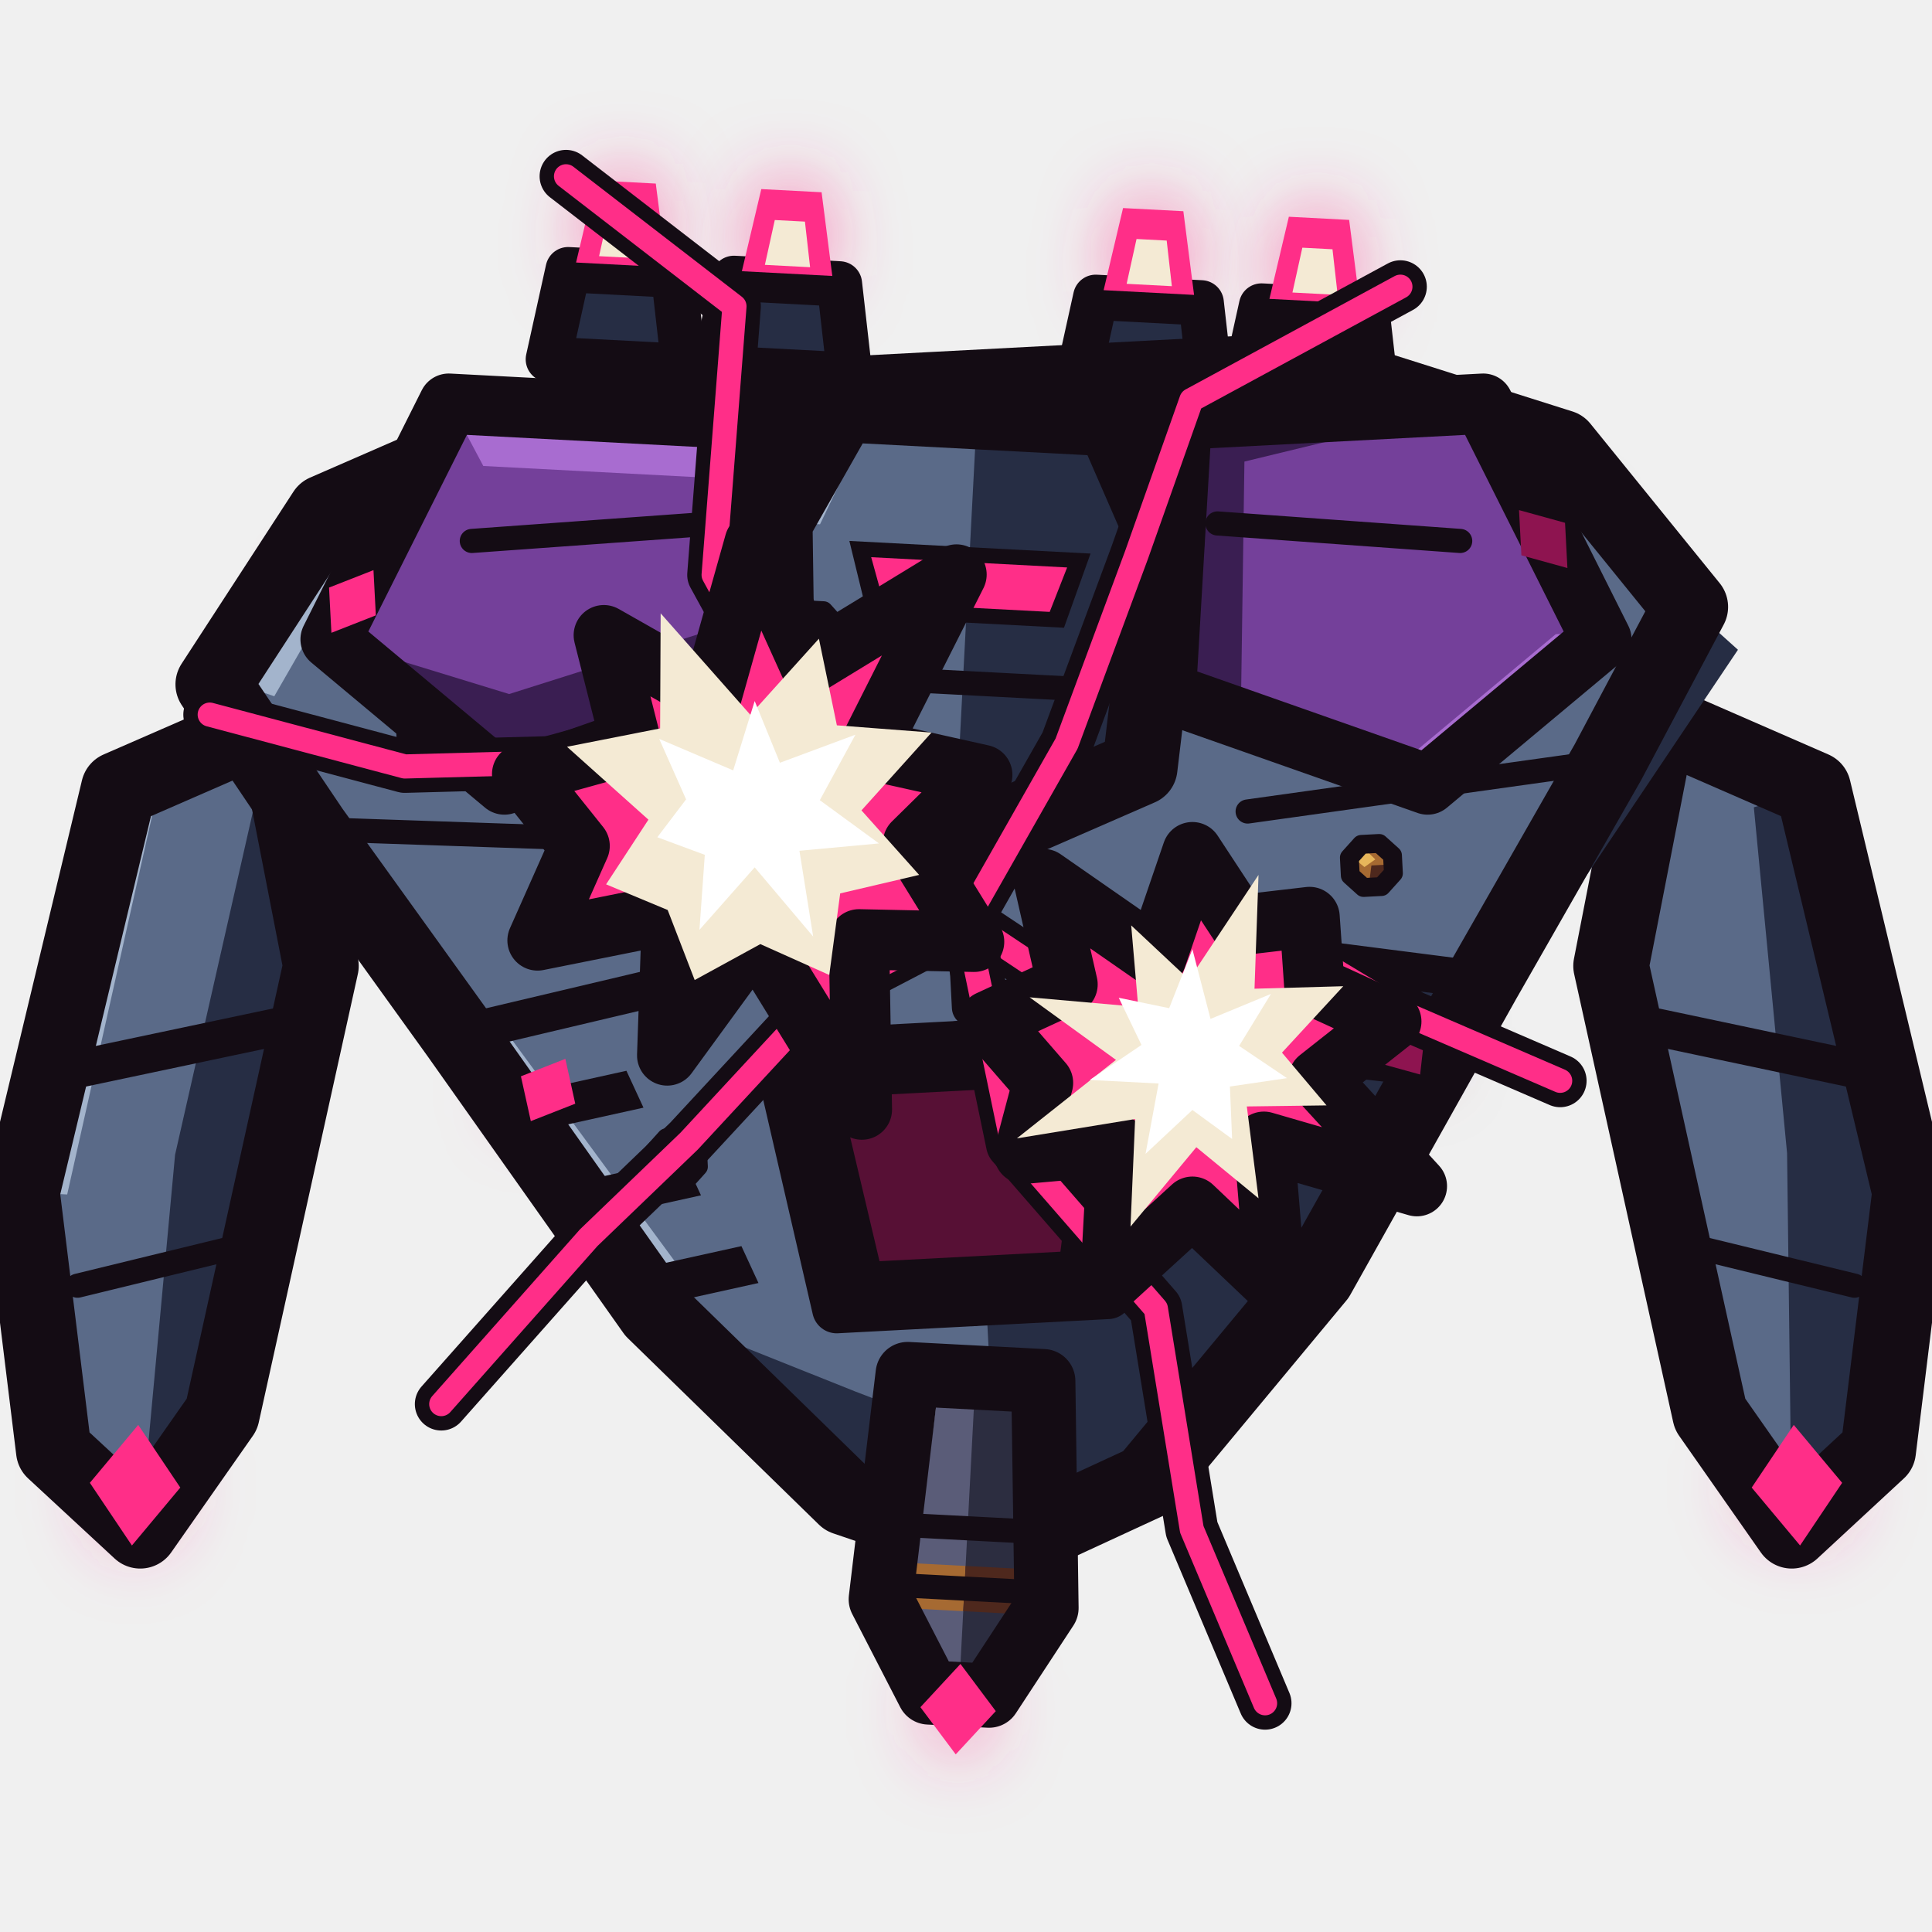
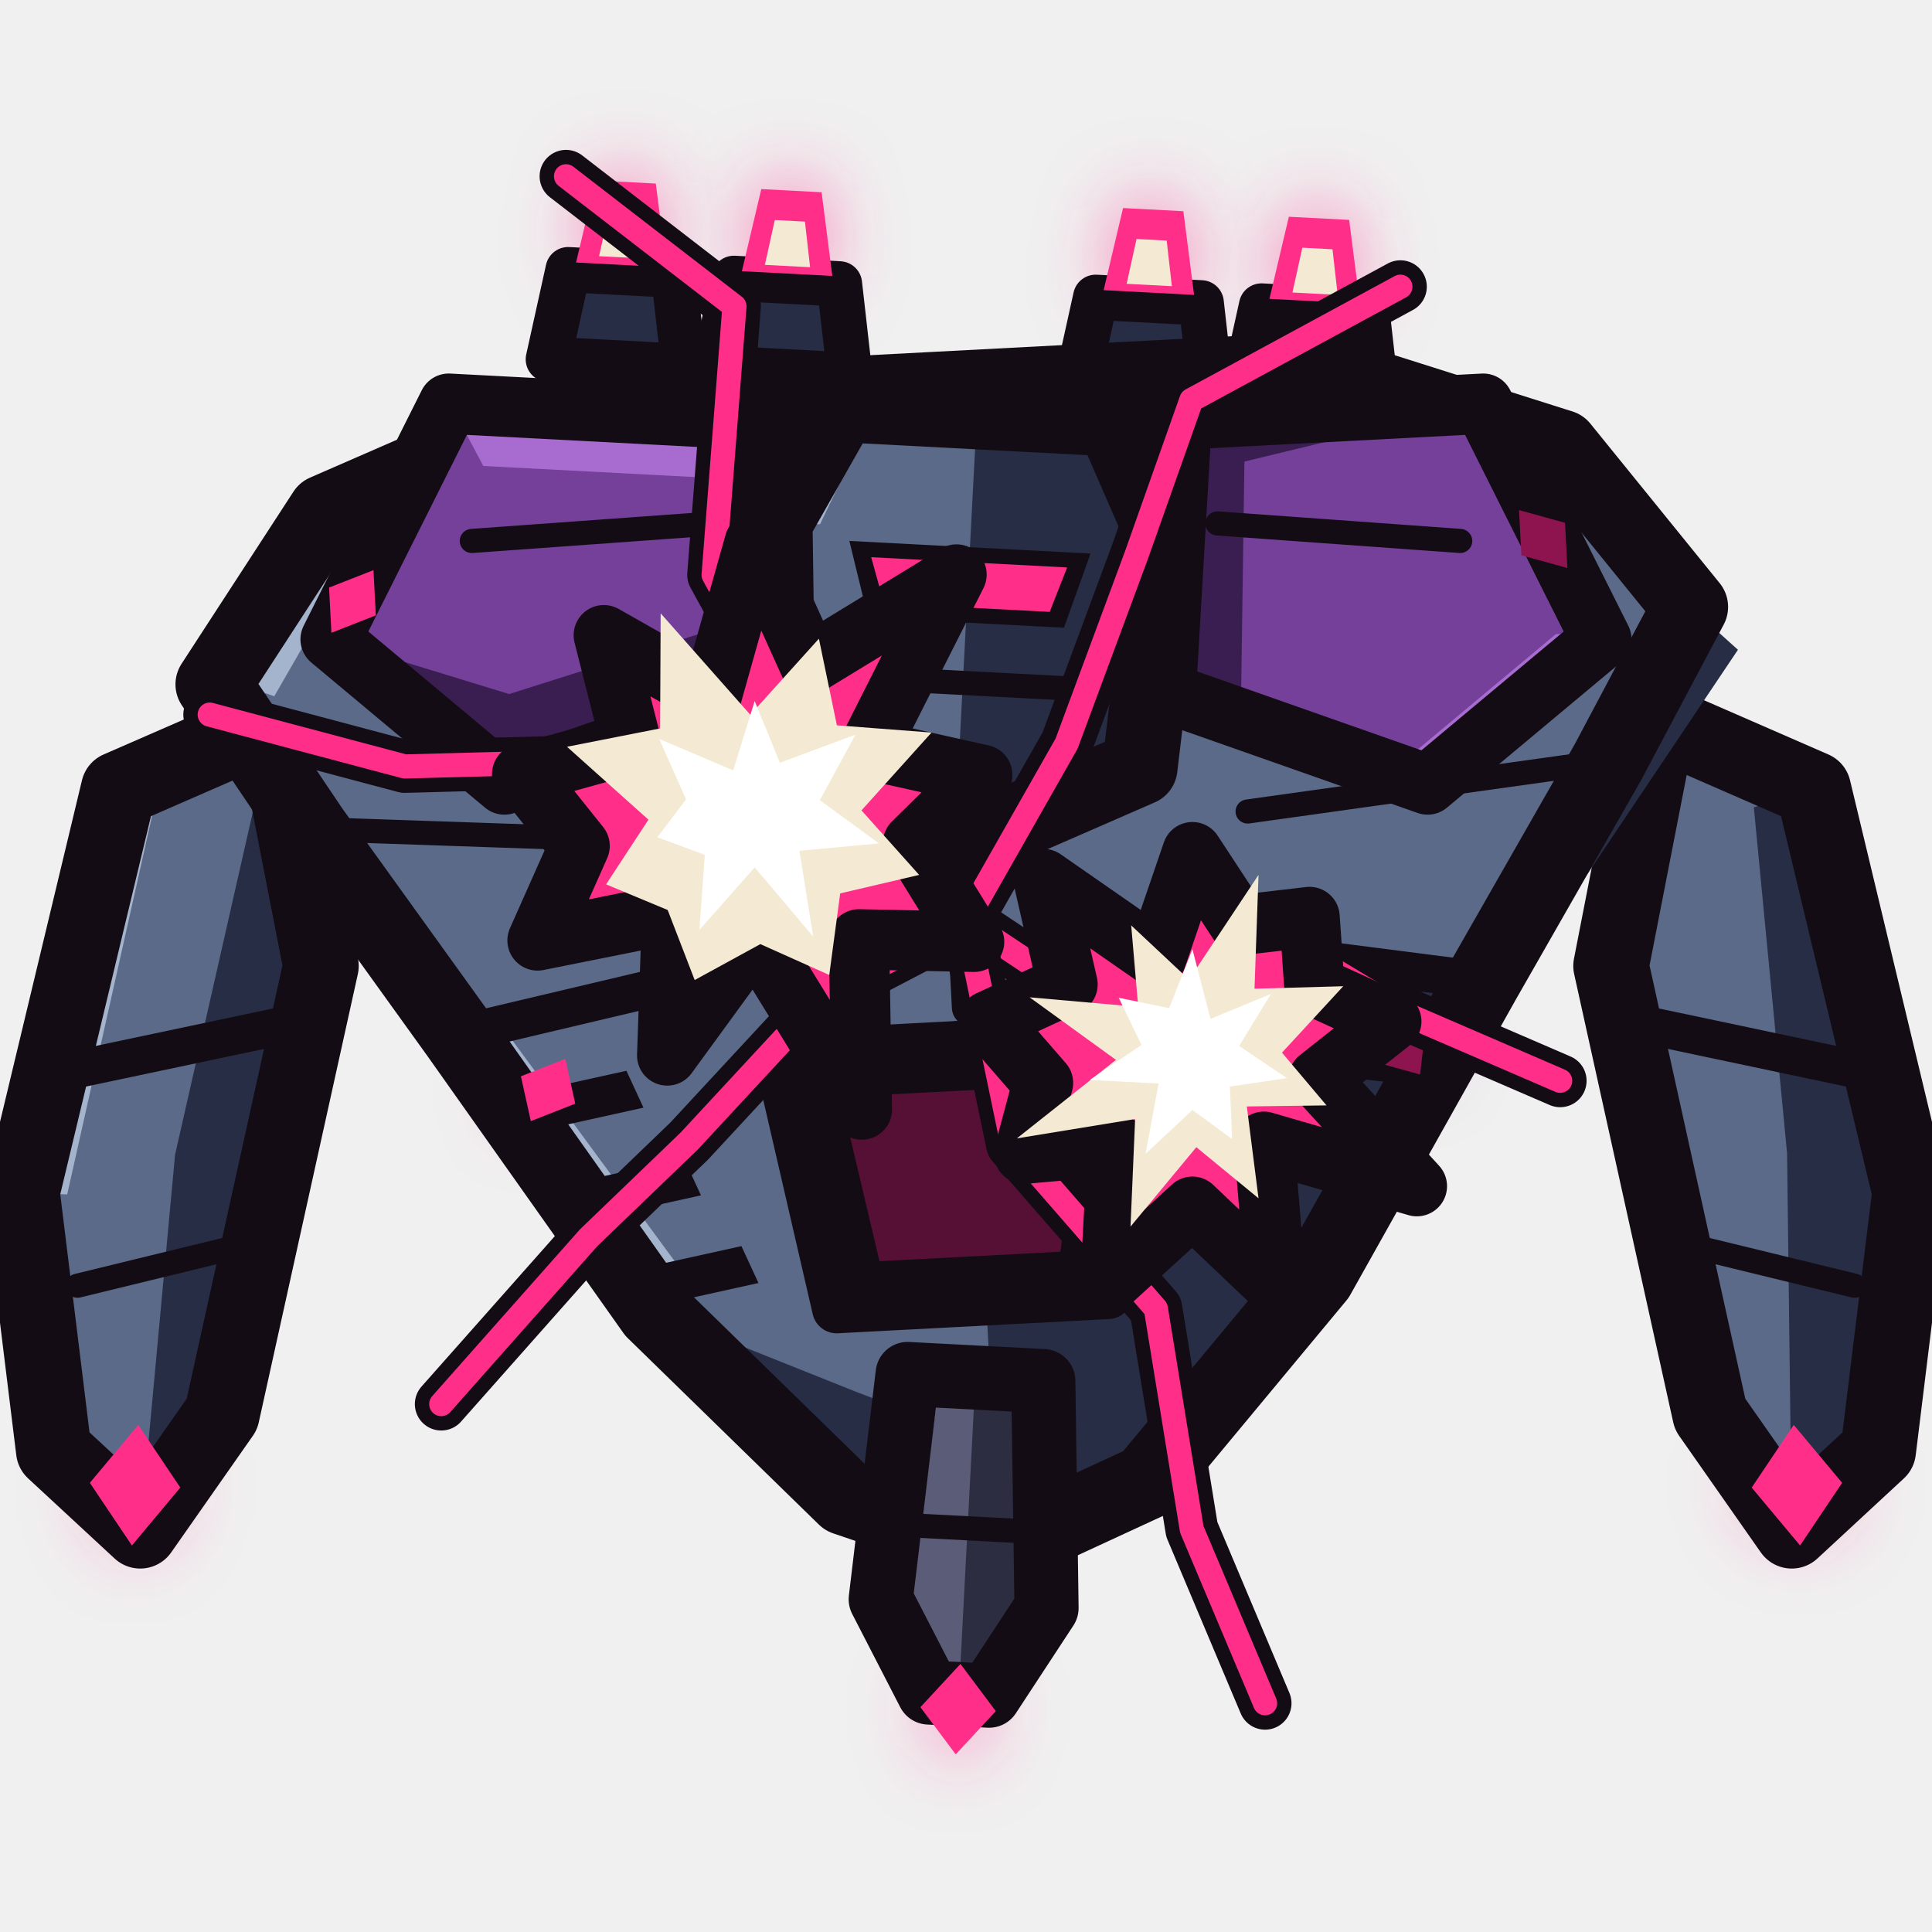
<svg xmlns="http://www.w3.org/2000/svg" viewBox="0 0 256 256" width="256" height="256">
  <defs>
    <filter id="blur" filterUnits="userSpaceOnUse" x="-64" y="-64" width="384" height="384">
      <feGaussianBlur stdDeviation="5" />
    </filter>
  </defs>
  <g transform="translate(128 128) scale(1 1) translate(-128 -128)">
    <g id="glow-back">
      <g transform="translate(-4.8 2.91) rotate(3 26 150)">
        <polygon points="25,186 31,194 25,202 19,194" fill="#FF2E88" filter="url(#blur)" opacity="0.62" />
      </g>
      <g transform="translate(4.8 2.91) rotate(-3 230 150)">
        <polygon points="231,186 225,194 231,202 237,194" fill="#FF2E88" filter="url(#blur)" opacity="0.62" />
      </g>
      <g transform="translate(0 -3.5) rotate(3 128 46)">
        <polygon points="76,41 88,41 86,30 78,30" fill="#FF2E88" filter="url(#blur)" opacity="0.62" />
        <polygon points="98,41 110,41 108,30 100,30" fill="#FF2E88" filter="url(#blur)" opacity="0.62" />
        <polygon points="146,41 158,41 156,30 148,30" fill="#FF2E88" filter="url(#blur)" opacity="0.62" />
        <polygon points="168,41 180,41 178,30 170,30" fill="#FF2E88" filter="url(#blur)" opacity="0.62" />
      </g>
      <g transform="translate(0 1.5) rotate(-3 128 120)">
        <polygon points="46,72 52,70 52,76 46,78" fill="#FF2E88" filter="url(#blur)" opacity="0.62" />
        <polygon points="210,72 204,70 204,76 210,78" fill="#8E1450" filter="url(#blur)" opacity="0.62" />
        <polygon points="68,138 74,136 75,142 69,144" fill="#FF2E88" filter="url(#blur)" opacity="0.62" />
        <polygon points="188,138 182,136 181,142 187,144" fill="#8E1450" filter="url(#blur)" opacity="0.62" />
      </g>
      <g transform="translate(0 -3.5) rotate(3 128 86)">
        <polygon points="115,78 141,78 139,84 117,84" fill="#FF2E88" filter="url(#blur)" opacity="0.62" />
      </g>
      <g transform="translate(0 6.5) rotate(-3 128 150)">
        <polygon points="112,138 144,138 140,160 116,160" fill="#8E1450" filter="url(#blur)" opacity="0.34" />
      </g>
      <g transform="translate(0 6.5) rotate(3 128 200)">
        <polygon points="128,214 133,220 128,226 123,220" fill="#FF2E88" filter="url(#blur)" opacity="0.62" />
      </g>
    </g>
    <g id="body">
      <g class="part" data-part="lance0" transform="translate(-4.8 2.91) rotate(3 26 150)">
        <g class="base">
          <polygon points="38,92 18,102 8,156 14,190 26,200 36,184 46,124" fill="#5A6A88" />
        </g>
        <g class="shadow">
          <polygon points="38,92 46,124 36,184 26,200 28,150" fill="#262D44" />
        </g>
        <g class="highlight">
          <polygon points="18,104 23,103 14,156 11,156" fill="#A3B4CC" />
        </g>
        <g class="ink">
          <polygon points="38,92 18,102 8,156 14,190 26,200 36,184 46,124" fill="none" stroke="#140C14" stroke-width="10" stroke-linejoin="round" />
          <polyline points="12,140 42,132" fill="none" stroke="#140C14" stroke-width="5" stroke-linejoin="round" stroke-linecap="round" />
          <polyline points="16,168 36,162" fill="none" stroke="#140C14" stroke-width="3.2" stroke-linejoin="round" stroke-linecap="round" />
        </g>
      </g>
      <g class="part" data-part="lance1" transform="translate(4.8 2.91) rotate(-3 230 150)">
        <g class="base">
          <polygon points="218,92 238,102 248,156 242,190 230,200 220,184 210,124" fill="#5A6A88" />
        </g>
        <g class="shadow">
          <polygon points="238,102 248,156 242,190 230,200 232,150 230,104" fill="#262D44" />
        </g>
        <g class="highlight">
          <polygon points="218,94 215,94 210,124 213,124" fill="#A3B4CC" />
        </g>
        <g class="ink">
          <polygon points="218,92 238,102 248,156 242,190 230,200 220,184 210,124" fill="none" stroke="#140C14" stroke-width="10" stroke-linejoin="round" />
          <polyline points="244,140 214,132" fill="none" stroke="#140C14" stroke-width="5" stroke-linejoin="round" stroke-linecap="round" />
          <polyline points="240,168 220,162" fill="none" stroke="#140C14" stroke-width="3.2" stroke-linejoin="round" stroke-linecap="round" />
        </g>
      </g>
      <g class="part" data-part="engines" transform="translate(0 -3.5) rotate(3 128 46)">
        <g class="base">
          <polygon points="73,54 91,54 89,42 75,42" fill="#262D44" />
          <polygon points="95,54 113,54 111,42 97,42" fill="#262D44" />
          <polygon points="143,54 161,54 159,42 145,42" fill="#262D44" />
          <polygon points="165,54 183,54 181,42 167,42" fill="#262D44" />
        </g>
        <g class="ink">
          <polygon points="73,54 91,54 89,42 75,42" fill="none" stroke="#140C14" stroke-width="6" stroke-linejoin="round" />
          <polygon points="95,54 113,54 111,42 97,42" fill="none" stroke="#140C14" stroke-width="6" stroke-linejoin="round" />
          <polygon points="143,54 161,54 159,42 145,42" fill="none" stroke="#140C14" stroke-width="6" stroke-linejoin="round" />
          <polygon points="165,54 183,54 181,42 167,42" fill="none" stroke="#140C14" stroke-width="6" stroke-linejoin="round" />
        </g>
      </g>
      <g class="part" data-part="hull" transform="translate(0 1.5) rotate(-3 128 120)">
        <g class="base">
          <polygon points="128,50 78,50 46,62 30,84 42,104 60,132 84,170 108,196 128,204 148,196 172,170 196,132 214,104 226,84 210,62 178,50" fill="#5A6A88" />
-           <polygon points="60.86,93.19 59.19,94.86 56.81,94.86 55.14,93.19 55.14,90.81 56.81,89.14 59.19,89.14 60.86,90.81" fill="#A66A32" />
-           <polygon points="76.86,117.19 75.19,118.86 72.81,118.86 71.14,117.19 71.14,114.81 72.81,113.14 75.19,113.14 76.86,114.81" fill="#A66A32" />
-           <polygon points="90.86,151.19 89.19,152.86 86.81,152.86 85.14,151.19 85.14,148.81 86.81,147.14 89.19,147.14 90.86,148.81" fill="#A66A32" />
-           <polygon points="170.86,151.19 169.19,152.86 166.81,152.86 165.14,151.19 165.14,148.81 166.81,147.14 169.19,147.14 170.86,148.81" fill="#A66A32" />
-           <polygon points="184.86,117.19 183.19,118.86 180.81,118.86 179.14,117.19 179.14,114.81 180.81,113.14 183.19,113.14 184.86,114.81" fill="#A66A32" />
-           <polygon points="200.86,93.19 199.19,94.86 196.81,94.86 195.14,93.19 195.14,90.81 196.81,89.14 199.19,89.14 200.86,90.81" fill="#A66A32" />
        </g>
        <g class="shadow">
          <polygon points="128,150 198,130 214,104 226,84 232,90 172,170 148,196 128,204" fill="#262D44" />
          <polygon points="84,170 108,196 128,204 128,190 110,182" fill="#262D44" />
-           <polygon points="58,92 61.1,92 59.92,94.23 57.44,95.1" fill="#4E281D" />
-           <polygon points="74,116 77.1,116 75.92,118.23 73.44,119.1" fill="#4E281D" />
-           <polygon points="88,150 91.1,150 89.92,152.23 87.44,153.1" fill="#4E281D" />
-           <polygon points="168,150 171.1,150 169.92,152.23 167.44,153.1" fill="#4E281D" />
-           <polygon points="182,116 185.1,116 183.92,118.23 181.44,119.1" fill="#4E281D" />
-           <polygon points="198,92 201.1,92 199.92,94.23 197.44,95.1" fill="#4E281D" />
        </g>
        <g class="highlight">
          <polygon points="78,53 46,65 33,84 38,86 49,69 80,58" fill="#A3B4CC" />
          <polygon points="62,134 86,170 90,168 67,133" fill="#A3B4CC" />
-           <polygon points="56.2,91.38 57.5,90.08 58.56,91.22 57.07,92.16" fill="#E7B65B" />
-           <polygon points="72.2,115.38 73.5,114.08 74.56,115.22 73.07,116.16" fill="#E7B65B" />
-           <polygon points="86.2,149.38 87.5,148.08 88.56,149.22 87.07,150.16" fill="#E7B65B" />
-           <polygon points="166.2,149.38 167.5,148.08 168.56,149.22 167.07,150.16" fill="#E7B65B" />
-           <polygon points="180.2,115.38 181.5,114.08 182.56,115.22 181.07,116.16" fill="#E7B65B" />
-           <polygon points="196.2,91.38 197.5,90.08 198.56,91.22 197.07,92.16" fill="#E7B65B" />
        </g>
        <g class="ink">
          <polygon points="128,50 78,50 46,62 30,84 42,104 60,132 84,170 108,196 128,204 148,196 172,170 196,132 214,104 226,84 210,62 178,50" fill="none" stroke="#140C14" stroke-width="10" stroke-linejoin="round" />
          <polyline points="128,116 128,132" fill="none" stroke="#140C14" stroke-width="5" stroke-linejoin="round" stroke-linecap="round" />
          <polyline points="60,132 104,124" fill="none" stroke="#140C14" stroke-width="5" stroke-linejoin="round" stroke-linecap="round" />
          <polyline points="196,132 152,124" fill="none" stroke="#140C14" stroke-width="5" stroke-linejoin="round" stroke-linecap="round" />
          <polyline points="44,104 90,108" fill="none" stroke="#140C14" stroke-width="3.2" stroke-linejoin="round" stroke-linecap="round" />
          <polyline points="212,104 166,108" fill="none" stroke="#140C14" stroke-width="3.2" stroke-linejoin="round" stroke-linecap="round" />
-           <polygon points="60.86,93.19 59.19,94.86 56.81,94.86 55.14,93.19 55.14,90.81 56.81,89.14 59.19,89.14 60.86,90.81" fill="none" stroke="#140C14" stroke-width="2.5" stroke-linejoin="round" />
-           <polygon points="76.86,117.19 75.19,118.86 72.81,118.86 71.14,117.19 71.14,114.81 72.81,113.14 75.19,113.14 76.86,114.81" fill="none" stroke="#140C14" stroke-width="2.5" stroke-linejoin="round" />
-           <polygon points="90.86,151.19 89.19,152.86 86.81,152.86 85.14,151.19 85.14,148.81 86.81,147.14 89.19,147.14 90.86,148.81" fill="none" stroke="#140C14" stroke-width="2.5" stroke-linejoin="round" />
-           <polygon points="170.86,151.19 169.19,152.86 166.81,152.86 165.14,151.19 165.14,148.81 166.81,147.14 169.19,147.14 170.86,148.81" fill="none" stroke="#140C14" stroke-width="2.5" stroke-linejoin="round" />
-           <polygon points="184.86,117.19 183.19,118.86 180.81,118.86 179.14,117.19 179.14,114.81 180.81,113.14 183.19,113.14 184.86,114.81" fill="none" stroke="#140C14" stroke-width="2.5" stroke-linejoin="round" />
-           <polygon points="200.86,93.19 199.19,94.86 196.81,94.86 195.14,93.19 195.14,90.81 196.81,89.14 199.19,89.14 200.86,90.81" fill="none" stroke="#140C14" stroke-width="2.5" stroke-linejoin="round" />
          <polygon points="70,140 82,138 84,143 72,145" fill="#140C14" />
          <polygon points="186,140 174,138 172,143 184,145" fill="#140C14" />
          <polygon points="77,152 89,150 91,155 79,157" fill="#140C14" />
          <polygon points="179,152 167,150 165,155 177,157" fill="#140C14" />
          <polygon points="84,164 96,162 98,167 86,169" fill="#140C14" />
          <polygon points="172,164 160,162 158,167 170,169" fill="#140C14" />
        </g>
      </g>
      <g class="part" data-part="armour0" transform="translate(-3.92 -1.6) rotate(3 80 82)">
        <g class="base">
          <polygon points="62,56 102,56 106,92 72,106 48,88" fill="#74409A" />
        </g>
        <g class="shadow">
          <polygon points="48,88 72,106 106,92 104,82 72,94" fill="#3A1E52" />
        </g>
        <g class="highlight">
          <polygon points="64,59 100,59 99,64 67,64" fill="#A86CD0" />
        </g>
        <g class="ink">
          <polygon points="62,56 102,56 106,92 72,106 48,88" fill="none" stroke="#140C14" stroke-width="8" stroke-linejoin="round" />
          <polyline points="66,74 98,70" fill="none" stroke="#140C14" stroke-width="3.2" stroke-linejoin="round" stroke-linecap="round" />
        </g>
      </g>
      <g class="part" data-part="armour1" transform="translate(3.92 -1.6) rotate(-3 176 82)">
        <g class="base">
          <polygon points="194,56 154,56 150,92 184,106 208,88" fill="#74409A" />
        </g>
        <g class="shadow">
          <polygon points="194,56 154,56 150,92 160,92 162,62" fill="#3A1E52" />
        </g>
        <g class="highlight">
          <polygon points="206,87 202,87 182,102 185,104" fill="#A86CD0" />
        </g>
        <g class="ink">
          <polygon points="194,56 154,56 150,92 184,106 208,88" fill="none" stroke="#140C14" stroke-width="8" stroke-linejoin="round" />
          <polyline points="190,74 158,70" fill="none" stroke="#140C14" stroke-width="3.2" stroke-linejoin="round" stroke-linecap="round" />
        </g>
      </g>
      <g class="part" data-part="bridge" transform="translate(0 -3.5) rotate(3 128 86)">
        <g class="base">
          <polygon points="128,58 110,58 102,74 104,104 128,116 152,104 154,74 146,58" fill="#5A6A88" />
-           <polygon points="110.59,89.07 109.07,90.59 106.93,90.59 105.41,89.07 105.41,86.93 106.93,85.41 109.07,85.41 110.59,86.93" fill="#A66A32" />
-           <polygon points="150.59,89.07 149.07,90.59 146.93,90.59 145.41,89.07 145.41,86.93 146.93,85.41 149.07,85.41 150.59,86.93" fill="#A66A32" />
        </g>
        <g class="shadow">
          <polygon points="128,58 146,58 154,74 152,104 128,116" fill="#262D44" />
-           <polygon points="108,88 110.8,88 109.74,90.02 107.5,90.8" fill="#4E281D" />
-           <polygon points="148,88 150.8,88 149.74,90.02 147.5,90.8" fill="#4E281D" />
        </g>
        <g class="highlight">
          <polygon points="110,61 104,74 108,74 113,62" fill="#A3B4CC" />
-           <polygon points="106.38,87.44 107.55,86.26 108.5,87.3 107.16,88.14" fill="#E7B65B" />
-           <polygon points="146.38,87.44 147.55,86.26 148.5,87.3 147.16,88.14" fill="#E7B65B" />
        </g>
        <g class="ink">
          <polygon points="128,58 110,58 102,74 104,104 128,116 152,104 154,74 146,58" fill="none" stroke="#140C14" stroke-width="10" stroke-linejoin="round" />
          <polyline points="110,94 146,94" fill="none" stroke="#140C14" stroke-width="3.2" stroke-linejoin="round" stroke-linecap="round" />
-           <polygon points="110.59,89.07 109.07,90.59 106.93,90.59 105.41,89.07 105.41,86.93 106.93,85.41 109.07,85.41 110.59,86.93" fill="none" stroke="#140C14" stroke-width="2.5" stroke-linejoin="round" />
-           <polygon points="150.59,89.07 149.07,90.59 146.93,90.59 145.41,89.07 145.41,86.93 146.93,85.41 149.07,85.41 150.59,86.93" fill="none" stroke="#140C14" stroke-width="2.5" stroke-linejoin="round" />
          <polygon points="112,76 144,76 141,86 115,86" fill="#140C14" />
        </g>
      </g>
      <g class="part" data-part="hangar" transform="translate(0 6.5) rotate(-3 128 150)">
        <g class="base">
          <polygon points="104,132 128,132 128,166 110,166" fill="#74409A" />
          <polygon points="152,132 128,132 128,166 146,166" fill="#74409A" />
        </g>
        <g class="shadow">
          <polygon points="121,132 128,132 128,166 121,166" fill="#3A1E52" />
          <polygon points="146,160 128,160 128,166 146,166" fill="#3A1E52" />
        </g>
        <g class="ink">
          <polygon points="104,132 152,132 146,166 110,166" fill="#140C14" />
          <polygon points="104,132 128,132 128,166 110,166" fill="none" stroke="#140C14" stroke-width="6.5" stroke-linejoin="round" />
          <polygon points="152,132 128,132 128,166 146,166" fill="none" stroke="#140C14" stroke-width="6.5" stroke-linejoin="round" />
        </g>
      </g>
      <g class="part" data-part="cannon" transform="translate(0 6.5) rotate(3 128 200)">
        <g class="base">
          <polygon points="119,176 137,176 139,206 132,218 124,218 117,206" fill="#5A5C78" />
-           <polygon points="118,201 138,201 137,207 119,207" fill="#A66A32" />
        </g>
        <g class="shadow">
          <polygon points="128,176 137,176 139,206 132,218 128,218" fill="#2C2D40" />
-           <polygon points="128,201 138,201 137,207 128,207" fill="#4E281D" />
        </g>
        <g class="highlight">
          <polygon points="120,180 123,180 121,204 119,204" fill="#A3B4CC" />
        </g>
        <g class="ink">
          <polygon points="119,176 137,176 139,206 132,218 124,218 117,206" fill="none" stroke="#140C14" stroke-width="8.5" stroke-linejoin="round" />
          <polyline points="118,196 138,196" fill="none" stroke="#140C14" stroke-width="3.2" stroke-linejoin="round" stroke-linecap="round" />
-           <polyline points="119,204 137,204" fill="none" stroke="#140C14" stroke-width="3.2" stroke-linejoin="round" stroke-linecap="round" />
        </g>
      </g>
    </g>
    <g id="glow">
      <g transform="translate(-4.8 2.91) rotate(3 26 150)">
        <polygon points="25,186 31,194 25,202 19,194" fill="#FF2E88" />
      </g>
      <g transform="translate(4.8 2.91) rotate(-3 230 150)">
        <polygon points="231,186 225,194 231,202 237,194" fill="#FF2E88" />
      </g>
      <g transform="translate(0 -3.5) rotate(3 128 46)">
        <polygon points="76,41 88,41 86,30 78,30" fill="#FF2E88" />
        <polygon points="79,40 85,40 84,34 80,34" fill="#F4EAD4" />
        <polygon points="98,41 110,41 108,30 100,30" fill="#FF2E88" />
        <polygon points="101,40 107,40 106,34 102,34" fill="#F4EAD4" />
        <polygon points="146,41 158,41 156,30 148,30" fill="#FF2E88" />
        <polygon points="149,40 155,40 154,34 150,34" fill="#F4EAD4" />
        <polygon points="168,41 180,41 178,30 170,30" fill="#FF2E88" />
        <polygon points="171,40 177,40 176,34 172,34" fill="#F4EAD4" />
      </g>
      <g transform="translate(0 1.5) rotate(-3 128 120)">
        <polygon points="46,72 52,70 52,76 46,78" fill="#FF2E88" />
        <polygon points="210,72 204,70 204,76 210,78" fill="#8E1450" />
        <polygon points="68,138 74,136 75,142 69,144" fill="#FF2E88" />
        <polygon points="188,138 182,136 181,142 187,144" fill="#8E1450" />
      </g>
      <g transform="translate(0 -3.5) rotate(3 128 86)">
        <polygon points="115,78 141,78 139,84 117,84" fill="#FF2E88" />
      </g>
      <g transform="translate(0 6.5) rotate(-3 128 150)">
        <polygon points="112,138 144,138 140,160 116,160" fill="#8E1450" opacity="0.55" />
      </g>
      <g transform="translate(0 6.5) rotate(3 128 200)">
        <polygon points="128,214 133,220 128,226 123,220" fill="#FF2E88" />
      </g>
    </g>
  </g>
  <g id="fx" transform="translate(128 128) scale(1 1) translate(-128 -128)">
    <polyline points="128,122 145.43,133.58 170.64,124.87 186.98,134.68 206.73,143.21" fill="none" stroke="#140C14" stroke-width="7" stroke-linejoin="round" stroke-linecap="round" />
    <polyline points="128,122 145.43,133.58 170.64,124.87 186.98,134.68 206.73,143.21" fill="none" stroke="#FF2E88" stroke-width="3.2" stroke-linecap="round" stroke-linejoin="round" />
    <polyline points="128,122 134.15,151.58 153.16,173.41 157.92,202.65 167.63,225.69" fill="none" stroke="#140C14" stroke-width="7" stroke-linejoin="round" stroke-linecap="round" />
    <polyline points="128,122 134.15,151.58 153.16,173.41 157.92,202.65 167.63,225.69" fill="none" stroke="#FF2E88" stroke-width="3.2" stroke-linecap="round" stroke-linejoin="round" />
    <polyline points="128,122 109.4,131.69 91.31,151.21 78.01,164 58.47,186.05" fill="none" stroke="#140C14" stroke-width="7" stroke-linejoin="round" stroke-linecap="round" />
    <polyline points="128,122 109.4,131.69 91.31,151.21 78.01,164 58.47,186.05" fill="none" stroke="#FF2E88" stroke-width="3.2" stroke-linecap="round" stroke-linejoin="round" />
    <polyline points="128,122 100.78,108.38 79.24,100.87 53.63,101.56 27.79,94.69" fill="none" stroke="#140C14" stroke-width="7" stroke-linejoin="round" stroke-linecap="round" />
    <polyline points="128,122 100.78,108.38 79.24,100.87 53.63,101.56 27.79,94.69" fill="none" stroke="#FF2E88" stroke-width="3.2" stroke-linecap="round" stroke-linejoin="round" />
    <polyline points="128,122 108.87,102.32 94.56,76.18 97.32,40.59 75,23.36" fill="none" stroke="#140C14" stroke-width="7" stroke-linejoin="round" stroke-linecap="round" />
    <polyline points="128,122 108.87,102.32 94.56,76.18 97.32,40.59 75,23.36" fill="none" stroke="#FF2E88" stroke-width="3.2" stroke-linecap="round" stroke-linejoin="round" />
    <polyline points="128,122 141.33,98.53 150.59,73.55 157.86,53.01 185.56,37.99" fill="none" stroke="#140C14" stroke-width="7" stroke-linejoin="round" stroke-linecap="round" />
    <polyline points="128,122 141.33,98.53 150.59,73.55 157.86,53.01 185.56,37.99" fill="none" stroke="#FF2E88" stroke-width="3.2" stroke-linecap="round" stroke-linejoin="round" />
    <polygon points="100,71.91 107.28,88.01 126.74,76.13 115.05,99.31 130.15,102.68 120.99,111.7 129.07,124.79 113.82,124.47 114.2,147.02 100,123.96 88.41,139.85 89.06,121.04 71.23,124.61 76.8,112.09 69.19,102.57 83.65,98.56 80.01,84.17 94.27,92.26" fill="#FF2E88" stroke="#140C14" stroke-width="8" stroke-linejoin="round" />
    <polygon points="108.51,84.63 110.89,96.11 123.43,97.07 114.15,107.38 121.79,115.93 111.33,118.38 109.88,129.19 100.75,125.1 92.05,129.86 88.47,120.58 80.31,117.18 85.92,108.61 75.13,98.95 87.47,96.52 87.54,81.27 99.42,94.71" fill="#F4EAD4" />
    <polygon points="100,92.89 103.34,101.07 113.35,97.35 108.63,106.03 116.47,111.76 105.93,112.73 107.75,124.1 100,114.93 92.68,123.21 93.39,113.27 87.1,110.94 90.91,105.92 87.35,97.91 97.15,102.08" fill="#FFFFFF" />
    <polygon points="158,112.92 164.34,122.58 173.52,121.51 174.16,130.67 184.35,135.35 174.72,142.95 187.74,157.17 167.47,151.29 169.07,170.42 158,159.9 147.14,169.83 148.12,151.77 135.7,152.87 138.2,143.49 131.05,135.25 141.45,130.44 138.26,116.48 153.22,126.88" fill="#FF2E88" stroke="#140C14" stroke-width="8" stroke-linejoin="round" />
    <polygon points="166.76,115.93 166.23,131.01 177.99,130.68 169.87,139.48 175.77,146.47 165.21,146.61 166.76,158.78 158.52,152.01 149.8,162.53 150.41,148.28 134.74,150.84 147.87,140.44 136.43,132.15 150.82,133.42 149.89,122.62 157.55,129.8" fill="#F4EAD4" />
    <polygon points="158,125.78 160.4,135.01 168.41,131.7 164.19,138.59 170.53,142.86 162.97,143.97 163.26,150.92 158,147.08 151.79,152.89 153.52,143.57 144.4,143.1 151.25,138.46 148.24,132.21 154.92,133.59" fill="#FFFFFF" />
  </g>
</svg>
